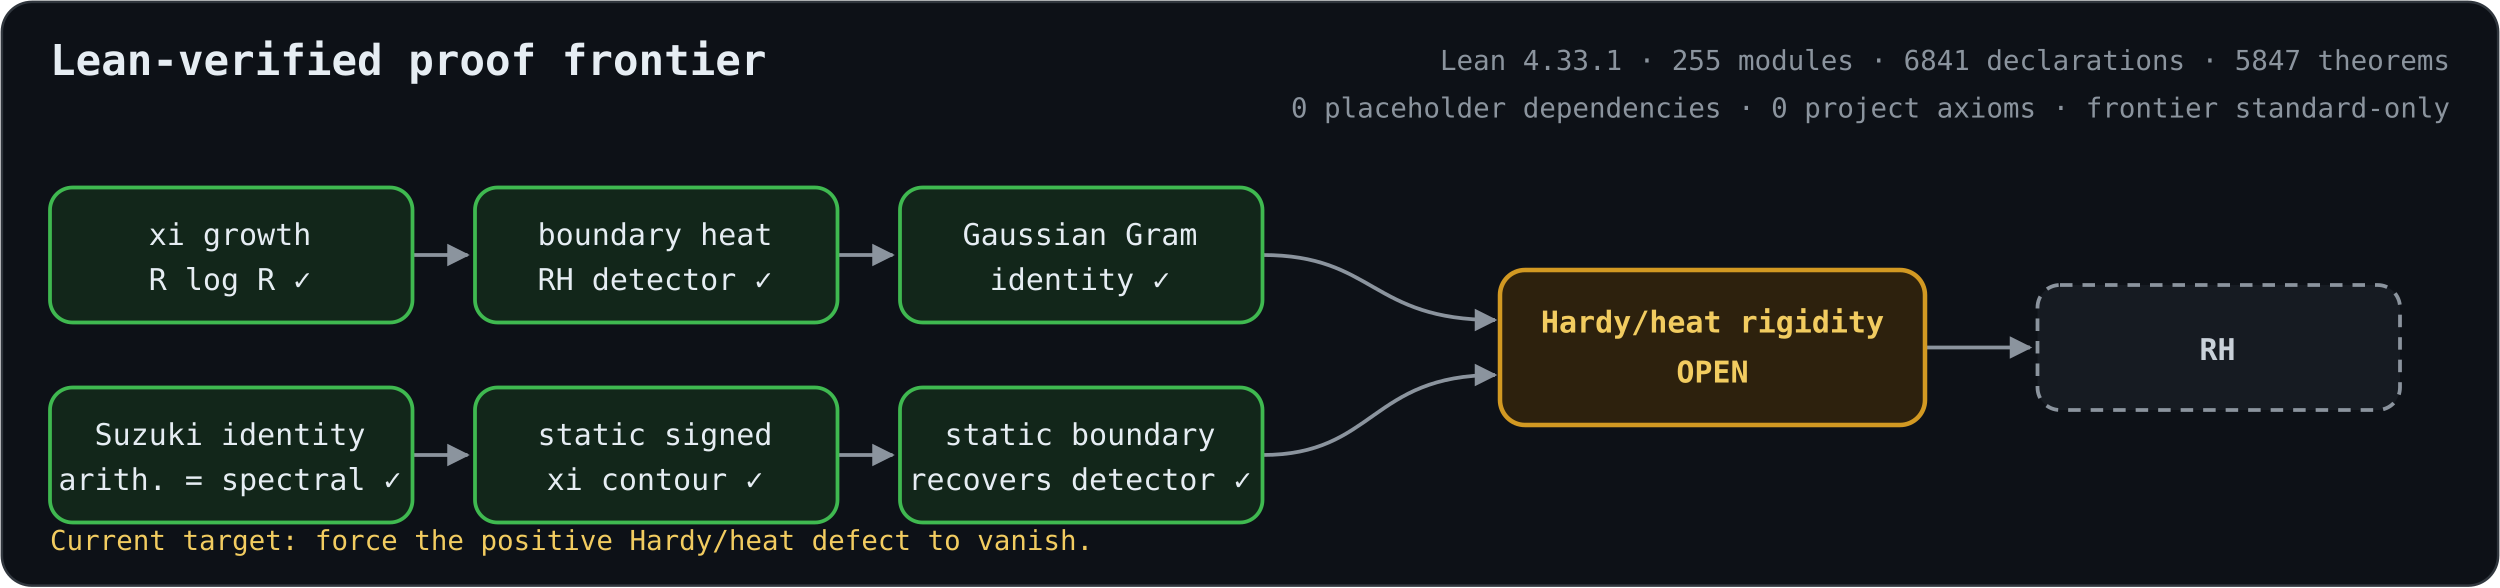
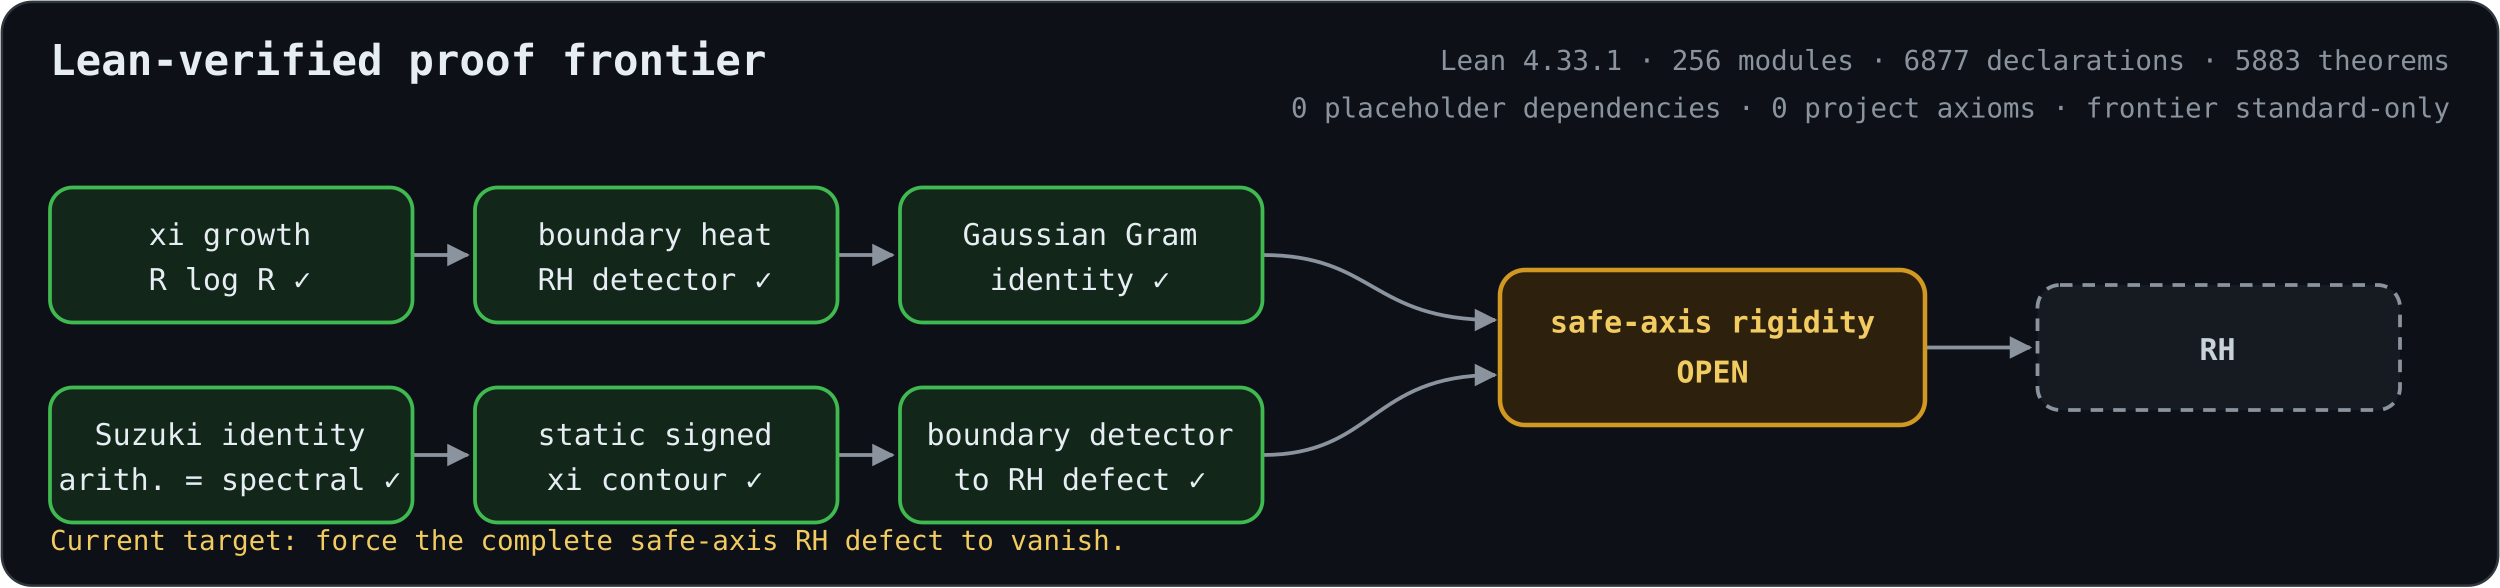
<svg xmlns="http://www.w3.org/2000/svg" role="img" aria-labelledby="title description" viewBox="0 0 1000 235">
  <defs>
    <marker id="arrow" viewBox="0 0 10 10" refX="9" refY="5" markerWidth="6" markerHeight="6" orient="auto-start-reverse">
      <path d="M 0 0 L 10 5 L 0 10 z" fill="#8b949e" />
    </marker>
    <style>
      .bg { fill: #0d1117; stroke: #30363d; }
      text { fill: #e6edf3; font-family: ui-monospace, SFMono-Regular, Menlo, Consolas, monospace; font-size: 12px; text-anchor: middle; }
      .heading { font-size: 17px; font-weight: 700; text-anchor: start; }
      .metrics { fill: #8b949e; font-size: 11px; text-anchor: end; }
      .proved rect { fill: #12261a; stroke: #3fb950; stroke-width: 1.5; }
      .open rect { fill: #2d210d; stroke: #d29922; stroke-width: 1.8; }
      .goal rect { fill: #161b22; stroke: #8b949e; stroke-width: 1.5; stroke-dasharray: 5 4; }
      .open text { fill: #f2cc60; font-weight: 700; }
      .goal text { fill: #c9d1d9; font-weight: 700; }
      .edge { fill: none; stroke: #8b949e; stroke-width: 1.5; marker-end: url(#arrow); }
      .frontier { fill: #f2cc60; font-size: 11px; text-anchor: start; }
    </style>
  </defs>
  <rect class="bg" x="0.75" y="0.75" width="998.5" height="233.5" rx="12" />
  <text class="heading" x="20" y="30">Lean-verified proof frontier</text>
-   <text class="metrics" x="980" y="28">Lean 4.33.1 · 255 modules · 6841 declarations · 5847 theorems</text>
+   <text class="metrics" x="980" y="28">Lean 4.33.1 · 256 modules · 6877 declarations · 5883 theorems</text>
  <text class="metrics" x="980" y="47">0 placeholder dependencies · 0 project axioms · frontier standard-only</text>
  <path class="edge" d="M165 102 H187" />
  <path class="edge" d="M335 102 H357" />
  <path class="edge" d="M165 182 H187" />
  <path class="edge" d="M335 182 H357" />
  <path class="edge" d="M505 102 C550 102 548 128 598 128" />
  <path class="edge" d="M505 182 C550 182 548 150 598 150" />
  <path class="edge" d="M770 139 H812" />
  <g class="proved">
    <rect x="20" y="75" width="145" height="54" rx="9" />
    <text x="92" y="98">xi growth</text>
    <text x="92" y="116">R log R  ✓</text>
  </g>
  <g class="proved">
    <rect x="190" y="75" width="145" height="54" rx="9" />
    <text x="262" y="98">boundary heat</text>
    <text x="262" y="116">RH detector  ✓</text>
  </g>
  <g class="proved">
    <rect x="360" y="75" width="145" height="54" rx="9" />
    <text x="432" y="98">Gaussian Gram</text>
    <text x="432" y="116">identity  ✓</text>
  </g>
  <g class="proved">
    <rect x="20" y="155" width="145" height="54" rx="9" />
    <text x="92" y="178">Suzuki identity</text>
    <text x="92" y="196">arith. = spectral  ✓</text>
  </g>
  <g class="proved">
    <rect x="190" y="155" width="145" height="54" rx="9" />
    <text x="262" y="178">static signed</text>
    <text x="262" y="196">xi contour  ✓</text>
  </g>
  <g class="proved">
    <rect x="360" y="155" width="145" height="54" rx="9" />
-     <text x="432" y="178">static boundary</text>
-     <text x="432" y="196">recovers detector  ✓</text>
+     <text x="432" y="178">boundary detector</text>
+     <text x="432" y="196">to RH defect  ✓</text>
  </g>
  <g class="open">
    <rect x="600" y="108" width="170" height="62" rx="10" />
-     <text x="685" y="133">Hardy/heat rigidity</text>
+     <text x="685" y="133">safe-axis rigidity</text>
    <text x="685" y="153">OPEN</text>
  </g>
  <g class="goal">
    <rect x="815" y="114" width="145" height="50" rx="9" />
    <text x="887" y="144">RH</text>
  </g>
-   <text class="frontier" x="20" y="220">Current target: force the positive Hardy/heat defect to vanish.</text>
+   <text class="frontier" x="20" y="220">Current target: force the complete safe-axis RH defect to vanish.</text>
</svg>
